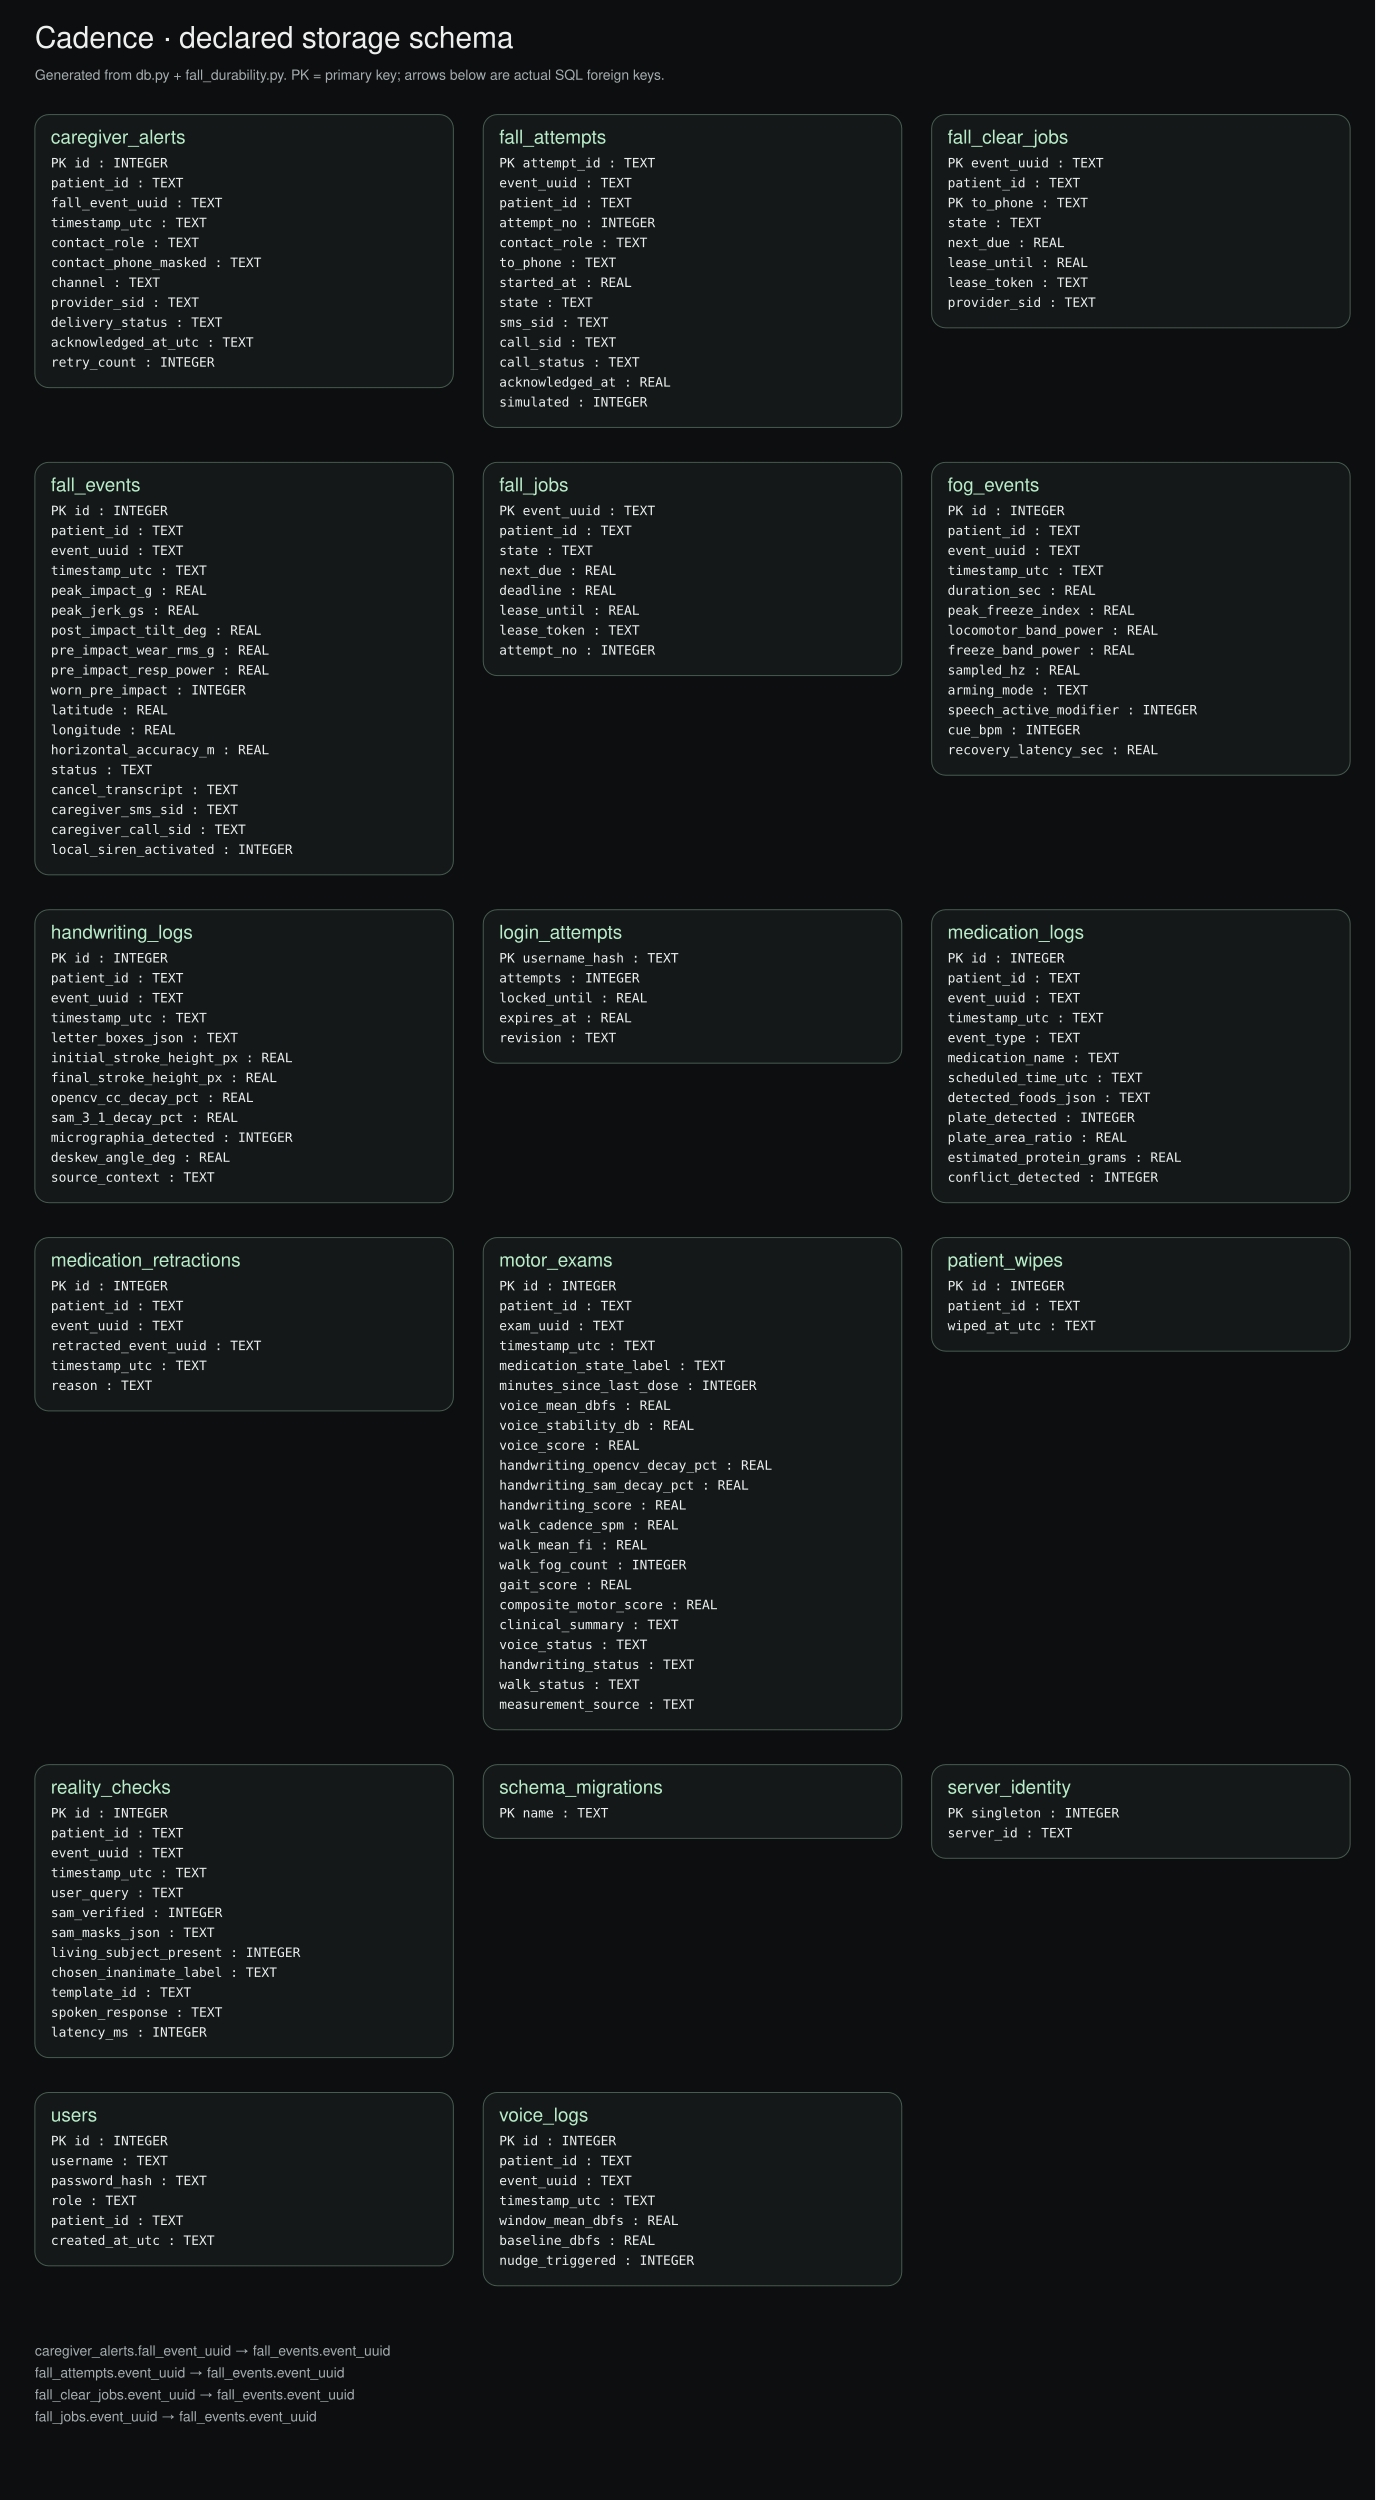
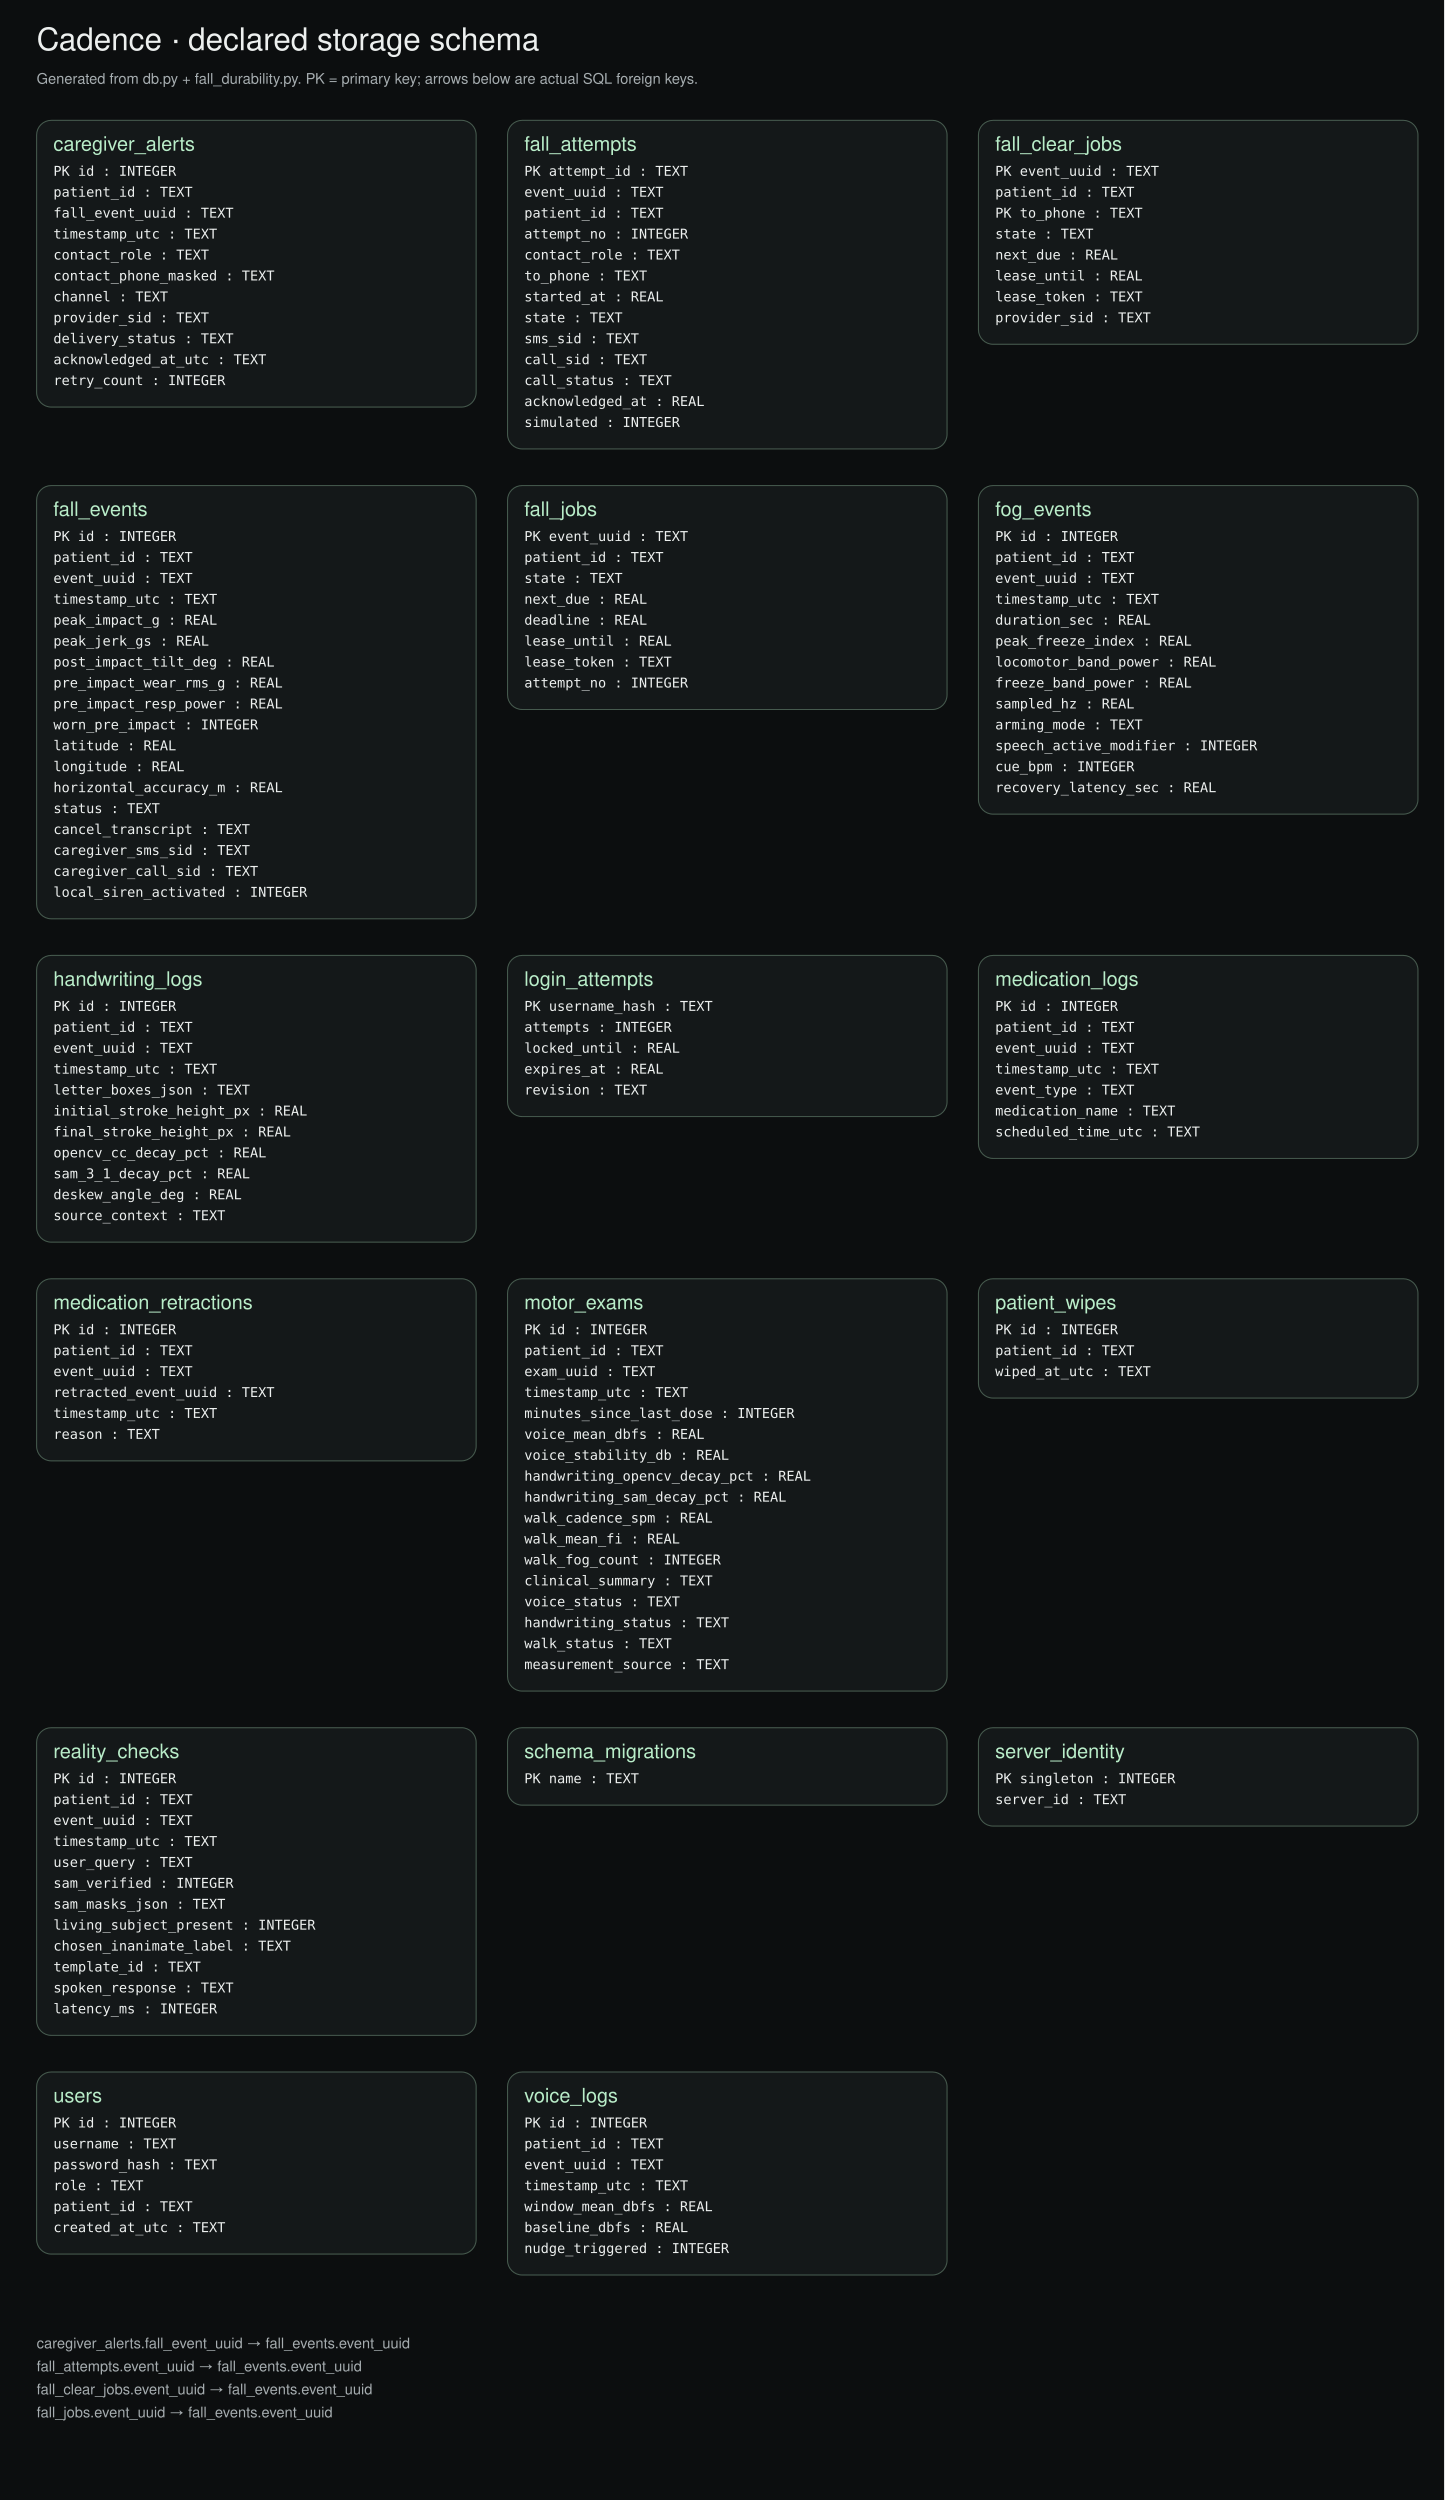
- <svg xmlns="http://www.w3.org/2000/svg" width="1380" height="2509" style="width:100%;height:auto;display:block" viewBox="0 0 1380 2509" role="img" aria-labelledby="title desc">
-   <rect width="1380" height="2509" fill="#0c0e0f" />
+ <svg xmlns="http://www.w3.org/2000/svg" width="1380" height="2389" style="width:100%;height:auto;display:block" viewBox="0 0 1380 2389" role="img" aria-labelledby="title desc">
+   <rect width="1380" height="2389" fill="#0c0e0f" />
  <g font-family="Helvetica,Arial,sans-serif" fill="#edf0ef">
    <text x="35" y="48" font-size="30">Cadence · declared storage schema</text>
    <text x="35" y="80" font-size="14" fill="#a6adb0">Generated from db.py + fall_durability.py. PK = primary key; arrows below are actual SQL foreign keys.</text>
    <rect x="35" y="115" width="420" height="274" rx="14" fill="#141819" stroke="#465a4e" />
    <text x="51" y="144" font-size="19" fill="#b9edc9">caregiver_alerts</text>
    <text x="51" y="168" font-size="13" font-family="monospace">PK id : INTEGER</text>
    <text x="51" y="188" font-size="13" font-family="monospace">patient_id : TEXT</text>
    <text x="51" y="208" font-size="13" font-family="monospace">fall_event_uuid : TEXT</text>
    <text x="51" y="228" font-size="13" font-family="monospace">timestamp_utc : TEXT</text>
    <text x="51" y="248" font-size="13" font-family="monospace">contact_role : TEXT</text>
    <text x="51" y="268" font-size="13" font-family="monospace">contact_phone_masked : TEXT</text>
    <text x="51" y="288" font-size="13" font-family="monospace">channel : TEXT</text>
    <text x="51" y="308" font-size="13" font-family="monospace">provider_sid : TEXT</text>
    <text x="51" y="328" font-size="13" font-family="monospace">delivery_status : TEXT</text>
    <text x="51" y="348" font-size="13" font-family="monospace">acknowledged_at_utc : TEXT</text>
    <text x="51" y="368" font-size="13" font-family="monospace">retry_count : INTEGER</text>
    <rect x="485" y="115" width="420" height="314" rx="14" fill="#141819" stroke="#465a4e" />
    <text x="501" y="144" font-size="19" fill="#b9edc9">fall_attempts</text>
    <text x="501" y="168" font-size="13" font-family="monospace">PK attempt_id : TEXT</text>
    <text x="501" y="188" font-size="13" font-family="monospace">event_uuid : TEXT</text>
    <text x="501" y="208" font-size="13" font-family="monospace">patient_id : TEXT</text>
    <text x="501" y="228" font-size="13" font-family="monospace">attempt_no : INTEGER</text>
    <text x="501" y="248" font-size="13" font-family="monospace">contact_role : TEXT</text>
    <text x="501" y="268" font-size="13" font-family="monospace">to_phone : TEXT</text>
    <text x="501" y="288" font-size="13" font-family="monospace">started_at : REAL</text>
    <text x="501" y="308" font-size="13" font-family="monospace">state : TEXT</text>
    <text x="501" y="328" font-size="13" font-family="monospace">sms_sid : TEXT</text>
    <text x="501" y="348" font-size="13" font-family="monospace">call_sid : TEXT</text>
    <text x="501" y="368" font-size="13" font-family="monospace">call_status : TEXT</text>
    <text x="501" y="388" font-size="13" font-family="monospace">acknowledged_at : REAL</text>
    <text x="501" y="408" font-size="13" font-family="monospace">simulated : INTEGER</text>
    <rect x="935" y="115" width="420" height="214" rx="14" fill="#141819" stroke="#465a4e" />
    <text x="951" y="144" font-size="19" fill="#b9edc9">fall_clear_jobs</text>
    <text x="951" y="168" font-size="13" font-family="monospace">PK event_uuid : TEXT</text>
    <text x="951" y="188" font-size="13" font-family="monospace">patient_id : TEXT</text>
    <text x="951" y="208" font-size="13" font-family="monospace">PK to_phone : TEXT</text>
    <text x="951" y="228" font-size="13" font-family="monospace">state : TEXT</text>
    <text x="951" y="248" font-size="13" font-family="monospace">next_due : REAL</text>
    <text x="951" y="268" font-size="13" font-family="monospace">lease_until : REAL</text>
    <text x="951" y="288" font-size="13" font-family="monospace">lease_token : TEXT</text>
    <text x="951" y="308" font-size="13" font-family="monospace">provider_sid : TEXT</text>
    <rect x="35" y="464" width="420" height="414" rx="14" fill="#141819" stroke="#465a4e" />
    <text x="51" y="493" font-size="19" fill="#b9edc9">fall_events</text>
    <text x="51" y="517" font-size="13" font-family="monospace">PK id : INTEGER</text>
    <text x="51" y="537" font-size="13" font-family="monospace">patient_id : TEXT</text>
    <text x="51" y="557" font-size="13" font-family="monospace">event_uuid : TEXT</text>
    <text x="51" y="577" font-size="13" font-family="monospace">timestamp_utc : TEXT</text>
    <text x="51" y="597" font-size="13" font-family="monospace">peak_impact_g : REAL</text>
    <text x="51" y="617" font-size="13" font-family="monospace">peak_jerk_gs : REAL</text>
    <text x="51" y="637" font-size="13" font-family="monospace">post_impact_tilt_deg : REAL</text>
    <text x="51" y="657" font-size="13" font-family="monospace">pre_impact_wear_rms_g : REAL</text>
    <text x="51" y="677" font-size="13" font-family="monospace">pre_impact_resp_power : REAL</text>
    <text x="51" y="697" font-size="13" font-family="monospace">worn_pre_impact : INTEGER</text>
    <text x="51" y="717" font-size="13" font-family="monospace">latitude : REAL</text>
    <text x="51" y="737" font-size="13" font-family="monospace">longitude : REAL</text>
    <text x="51" y="757" font-size="13" font-family="monospace">horizontal_accuracy_m : REAL</text>
    <text x="51" y="777" font-size="13" font-family="monospace">status : TEXT</text>
    <text x="51" y="797" font-size="13" font-family="monospace">cancel_transcript : TEXT</text>
    <text x="51" y="817" font-size="13" font-family="monospace">caregiver_sms_sid : TEXT</text>
    <text x="51" y="837" font-size="13" font-family="monospace">caregiver_call_sid : TEXT</text>
    <text x="51" y="857" font-size="13" font-family="monospace">local_siren_activated : INTEGER</text>
    <rect x="485" y="464" width="420" height="214" rx="14" fill="#141819" stroke="#465a4e" />
    <text x="501" y="493" font-size="19" fill="#b9edc9">fall_jobs</text>
    <text x="501" y="517" font-size="13" font-family="monospace">PK event_uuid : TEXT</text>
    <text x="501" y="537" font-size="13" font-family="monospace">patient_id : TEXT</text>
    <text x="501" y="557" font-size="13" font-family="monospace">state : TEXT</text>
    <text x="501" y="577" font-size="13" font-family="monospace">next_due : REAL</text>
    <text x="501" y="597" font-size="13" font-family="monospace">deadline : REAL</text>
    <text x="501" y="617" font-size="13" font-family="monospace">lease_until : REAL</text>
    <text x="501" y="637" font-size="13" font-family="monospace">lease_token : TEXT</text>
    <text x="501" y="657" font-size="13" font-family="monospace">attempt_no : INTEGER</text>
    <rect x="935" y="464" width="420" height="314" rx="14" fill="#141819" stroke="#465a4e" />
    <text x="951" y="493" font-size="19" fill="#b9edc9">fog_events</text>
    <text x="951" y="517" font-size="13" font-family="monospace">PK id : INTEGER</text>
    <text x="951" y="537" font-size="13" font-family="monospace">patient_id : TEXT</text>
    <text x="951" y="557" font-size="13" font-family="monospace">event_uuid : TEXT</text>
    <text x="951" y="577" font-size="13" font-family="monospace">timestamp_utc : TEXT</text>
    <text x="951" y="597" font-size="13" font-family="monospace">duration_sec : REAL</text>
    <text x="951" y="617" font-size="13" font-family="monospace">peak_freeze_index : REAL</text>
    <text x="951" y="637" font-size="13" font-family="monospace">locomotor_band_power : REAL</text>
    <text x="951" y="657" font-size="13" font-family="monospace">freeze_band_power : REAL</text>
    <text x="951" y="677" font-size="13" font-family="monospace">sampled_hz : REAL</text>
    <text x="951" y="697" font-size="13" font-family="monospace">arming_mode : TEXT</text>
    <text x="951" y="717" font-size="13" font-family="monospace">speech_active_modifier : INTEGER</text>
    <text x="951" y="737" font-size="13" font-family="monospace">cue_bpm : INTEGER</text>
    <text x="951" y="757" font-size="13" font-family="monospace">recovery_latency_sec : REAL</text>
-     <rect x="35" y="913" width="420" height="294" rx="14" fill="#141819" stroke="#465a4e" />
+     <rect x="35" y="913" width="420" height="274" rx="14" fill="#141819" stroke="#465a4e" />
    <text x="51" y="942" font-size="19" fill="#b9edc9">handwriting_logs</text>
    <text x="51" y="966" font-size="13" font-family="monospace">PK id : INTEGER</text>
    <text x="51" y="986" font-size="13" font-family="monospace">patient_id : TEXT</text>
    <text x="51" y="1006" font-size="13" font-family="monospace">event_uuid : TEXT</text>
    <text x="51" y="1026" font-size="13" font-family="monospace">timestamp_utc : TEXT</text>
    <text x="51" y="1046" font-size="13" font-family="monospace">letter_boxes_json : TEXT</text>
    <text x="51" y="1066" font-size="13" font-family="monospace">initial_stroke_height_px : REAL</text>
    <text x="51" y="1086" font-size="13" font-family="monospace">final_stroke_height_px : REAL</text>
    <text x="51" y="1106" font-size="13" font-family="monospace">opencv_cc_decay_pct : REAL</text>
    <text x="51" y="1126" font-size="13" font-family="monospace">sam_3_1_decay_pct : REAL</text>
-     <text x="51" y="1146" font-size="13" font-family="monospace">micrographia_detected : INTEGER</text>
-     <text x="51" y="1166" font-size="13" font-family="monospace">deskew_angle_deg : REAL</text>
-     <text x="51" y="1186" font-size="13" font-family="monospace">source_context : TEXT</text>
+     <text x="51" y="1146" font-size="13" font-family="monospace">deskew_angle_deg : REAL</text>
+     <text x="51" y="1166" font-size="13" font-family="monospace">source_context : TEXT</text>
    <rect x="485" y="913" width="420" height="154" rx="14" fill="#141819" stroke="#465a4e" />
    <text x="501" y="942" font-size="19" fill="#b9edc9">login_attempts</text>
    <text x="501" y="966" font-size="13" font-family="monospace">PK username_hash : TEXT</text>
    <text x="501" y="986" font-size="13" font-family="monospace">attempts : INTEGER</text>
    <text x="501" y="1006" font-size="13" font-family="monospace">locked_until : REAL</text>
    <text x="501" y="1026" font-size="13" font-family="monospace">expires_at : REAL</text>
    <text x="501" y="1046" font-size="13" font-family="monospace">revision : TEXT</text>
-     <rect x="935" y="913" width="420" height="294" rx="14" fill="#141819" stroke="#465a4e" />
+     <rect x="935" y="913" width="420" height="194" rx="14" fill="#141819" stroke="#465a4e" />
    <text x="951" y="942" font-size="19" fill="#b9edc9">medication_logs</text>
    <text x="951" y="966" font-size="13" font-family="monospace">PK id : INTEGER</text>
    <text x="951" y="986" font-size="13" font-family="monospace">patient_id : TEXT</text>
    <text x="951" y="1006" font-size="13" font-family="monospace">event_uuid : TEXT</text>
    <text x="951" y="1026" font-size="13" font-family="monospace">timestamp_utc : TEXT</text>
    <text x="951" y="1046" font-size="13" font-family="monospace">event_type : TEXT</text>
    <text x="951" y="1066" font-size="13" font-family="monospace">medication_name : TEXT</text>
    <text x="951" y="1086" font-size="13" font-family="monospace">scheduled_time_utc : TEXT</text>
-     <text x="951" y="1106" font-size="13" font-family="monospace">detected_foods_json : TEXT</text>
-     <text x="951" y="1126" font-size="13" font-family="monospace">plate_detected : INTEGER</text>
-     <text x="951" y="1146" font-size="13" font-family="monospace">plate_area_ratio : REAL</text>
-     <text x="951" y="1166" font-size="13" font-family="monospace">estimated_protein_grams : REAL</text>
-     <text x="951" y="1186" font-size="13" font-family="monospace">conflict_detected : INTEGER</text>
-     <rect x="35" y="1242" width="420" height="174" rx="14" fill="#141819" stroke="#465a4e" />
-     <text x="51" y="1271" font-size="19" fill="#b9edc9">medication_retractions</text>
-     <text x="51" y="1295" font-size="13" font-family="monospace">PK id : INTEGER</text>
-     <text x="51" y="1315" font-size="13" font-family="monospace">patient_id : TEXT</text>
-     <text x="51" y="1335" font-size="13" font-family="monospace">event_uuid : TEXT</text>
-     <text x="51" y="1355" font-size="13" font-family="monospace">retracted_event_uuid : TEXT</text>
-     <text x="51" y="1375" font-size="13" font-family="monospace">timestamp_utc : TEXT</text>
-     <text x="51" y="1395" font-size="13" font-family="monospace">reason : TEXT</text>
-     <rect x="485" y="1242" width="420" height="494" rx="14" fill="#141819" stroke="#465a4e" />
-     <text x="501" y="1271" font-size="19" fill="#b9edc9">motor_exams</text>
-     <text x="501" y="1295" font-size="13" font-family="monospace">PK id : INTEGER</text>
-     <text x="501" y="1315" font-size="13" font-family="monospace">patient_id : TEXT</text>
-     <text x="501" y="1335" font-size="13" font-family="monospace">exam_uuid : TEXT</text>
-     <text x="501" y="1355" font-size="13" font-family="monospace">timestamp_utc : TEXT</text>
-     <text x="501" y="1375" font-size="13" font-family="monospace">medication_state_label : TEXT</text>
-     <text x="501" y="1395" font-size="13" font-family="monospace">minutes_since_last_dose : INTEGER</text>
-     <text x="501" y="1415" font-size="13" font-family="monospace">voice_mean_dbfs : REAL</text>
-     <text x="501" y="1435" font-size="13" font-family="monospace">voice_stability_db : REAL</text>
-     <text x="501" y="1455" font-size="13" font-family="monospace">voice_score : REAL</text>
-     <text x="501" y="1475" font-size="13" font-family="monospace">handwriting_opencv_decay_pct : REAL</text>
-     <text x="501" y="1495" font-size="13" font-family="monospace">handwriting_sam_decay_pct : REAL</text>
-     <text x="501" y="1515" font-size="13" font-family="monospace">handwriting_score : REAL</text>
-     <text x="501" y="1535" font-size="13" font-family="monospace">walk_cadence_spm : REAL</text>
-     <text x="501" y="1555" font-size="13" font-family="monospace">walk_mean_fi : REAL</text>
-     <text x="501" y="1575" font-size="13" font-family="monospace">walk_fog_count : INTEGER</text>
-     <text x="501" y="1595" font-size="13" font-family="monospace">gait_score : REAL</text>
-     <text x="501" y="1615" font-size="13" font-family="monospace">composite_motor_score : REAL</text>
-     <text x="501" y="1635" font-size="13" font-family="monospace">clinical_summary : TEXT</text>
-     <text x="501" y="1655" font-size="13" font-family="monospace">voice_status : TEXT</text>
-     <text x="501" y="1675" font-size="13" font-family="monospace">handwriting_status : TEXT</text>
-     <text x="501" y="1695" font-size="13" font-family="monospace">walk_status : TEXT</text>
-     <text x="501" y="1715" font-size="13" font-family="monospace">measurement_source : TEXT</text>
-     <rect x="935" y="1242" width="420" height="114" rx="14" fill="#141819" stroke="#465a4e" />
-     <text x="951" y="1271" font-size="19" fill="#b9edc9">patient_wipes</text>
-     <text x="951" y="1295" font-size="13" font-family="monospace">PK id : INTEGER</text>
-     <text x="951" y="1315" font-size="13" font-family="monospace">patient_id : TEXT</text>
-     <text x="951" y="1335" font-size="13" font-family="monospace">wiped_at_utc : TEXT</text>
-     <rect x="35" y="1771" width="420" height="294" rx="14" fill="#141819" stroke="#465a4e" />
-     <text x="51" y="1800" font-size="19" fill="#b9edc9">reality_checks</text>
-     <text x="51" y="1824" font-size="13" font-family="monospace">PK id : INTEGER</text>
-     <text x="51" y="1844" font-size="13" font-family="monospace">patient_id : TEXT</text>
-     <text x="51" y="1864" font-size="13" font-family="monospace">event_uuid : TEXT</text>
-     <text x="51" y="1884" font-size="13" font-family="monospace">timestamp_utc : TEXT</text>
-     <text x="51" y="1904" font-size="13" font-family="monospace">user_query : TEXT</text>
-     <text x="51" y="1924" font-size="13" font-family="monospace">sam_verified : INTEGER</text>
-     <text x="51" y="1944" font-size="13" font-family="monospace">sam_masks_json : TEXT</text>
-     <text x="51" y="1964" font-size="13" font-family="monospace">living_subject_present : INTEGER</text>
-     <text x="51" y="1984" font-size="13" font-family="monospace">chosen_inanimate_label : TEXT</text>
-     <text x="51" y="2004" font-size="13" font-family="monospace">template_id : TEXT</text>
-     <text x="51" y="2024" font-size="13" font-family="monospace">spoken_response : TEXT</text>
-     <text x="51" y="2044" font-size="13" font-family="monospace">latency_ms : INTEGER</text>
-     <rect x="485" y="1771" width="420" height="74" rx="14" fill="#141819" stroke="#465a4e" />
-     <text x="501" y="1800" font-size="19" fill="#b9edc9">schema_migrations</text>
-     <text x="501" y="1824" font-size="13" font-family="monospace">PK name : TEXT</text>
-     <rect x="935" y="1771" width="420" height="94" rx="14" fill="#141819" stroke="#465a4e" />
-     <text x="951" y="1800" font-size="19" fill="#b9edc9">server_identity</text>
-     <text x="951" y="1824" font-size="13" font-family="monospace">PK singleton : INTEGER</text>
-     <text x="951" y="1844" font-size="13" font-family="monospace">server_id : TEXT</text>
-     <rect x="35" y="2100" width="420" height="174" rx="14" fill="#141819" stroke="#465a4e" />
-     <text x="51" y="2129" font-size="19" fill="#b9edc9">users</text>
-     <text x="51" y="2153" font-size="13" font-family="monospace">PK id : INTEGER</text>
-     <text x="51" y="2173" font-size="13" font-family="monospace">username : TEXT</text>
-     <text x="51" y="2193" font-size="13" font-family="monospace">password_hash : TEXT</text>
-     <text x="51" y="2213" font-size="13" font-family="monospace">role : TEXT</text>
-     <text x="51" y="2233" font-size="13" font-family="monospace">patient_id : TEXT</text>
-     <text x="51" y="2253" font-size="13" font-family="monospace">created_at_utc : TEXT</text>
-     <rect x="485" y="2100" width="420" height="194" rx="14" fill="#141819" stroke="#465a4e" />
-     <text x="501" y="2129" font-size="19" fill="#b9edc9">voice_logs</text>
-     <text x="501" y="2153" font-size="13" font-family="monospace">PK id : INTEGER</text>
-     <text x="501" y="2173" font-size="13" font-family="monospace">patient_id : TEXT</text>
-     <text x="501" y="2193" font-size="13" font-family="monospace">event_uuid : TEXT</text>
-     <text x="501" y="2213" font-size="13" font-family="monospace">timestamp_utc : TEXT</text>
-     <text x="501" y="2233" font-size="13" font-family="monospace">window_mean_dbfs : REAL</text>
-     <text x="501" y="2253" font-size="13" font-family="monospace">baseline_dbfs : REAL</text>
-     <text x="501" y="2273" font-size="13" font-family="monospace">nudge_triggered : INTEGER</text>
-     <text x="35" y="2364" font-size="14" fill="#a6adb0">caregiver_alerts.fall_event_uuid → fall_events.event_uuid</text>
-     <text x="35" y="2386" font-size="14" fill="#a6adb0">fall_attempts.event_uuid → fall_events.event_uuid</text>
-     <text x="35" y="2408" font-size="14" fill="#a6adb0">fall_clear_jobs.event_uuid → fall_events.event_uuid</text>
-     <text x="35" y="2430" font-size="14" fill="#a6adb0">fall_jobs.event_uuid → fall_events.event_uuid</text>
+     <rect x="35" y="1222" width="420" height="174" rx="14" fill="#141819" stroke="#465a4e" />
+     <text x="51" y="1251" font-size="19" fill="#b9edc9">medication_retractions</text>
+     <text x="51" y="1275" font-size="13" font-family="monospace">PK id : INTEGER</text>
+     <text x="51" y="1295" font-size="13" font-family="monospace">patient_id : TEXT</text>
+     <text x="51" y="1315" font-size="13" font-family="monospace">event_uuid : TEXT</text>
+     <text x="51" y="1335" font-size="13" font-family="monospace">retracted_event_uuid : TEXT</text>
+     <text x="51" y="1355" font-size="13" font-family="monospace">timestamp_utc : TEXT</text>
+     <text x="51" y="1375" font-size="13" font-family="monospace">reason : TEXT</text>
+     <rect x="485" y="1222" width="420" height="394" rx="14" fill="#141819" stroke="#465a4e" />
+     <text x="501" y="1251" font-size="19" fill="#b9edc9">motor_exams</text>
+     <text x="501" y="1275" font-size="13" font-family="monospace">PK id : INTEGER</text>
+     <text x="501" y="1295" font-size="13" font-family="monospace">patient_id : TEXT</text>
+     <text x="501" y="1315" font-size="13" font-family="monospace">exam_uuid : TEXT</text>
+     <text x="501" y="1335" font-size="13" font-family="monospace">timestamp_utc : TEXT</text>
+     <text x="501" y="1355" font-size="13" font-family="monospace">minutes_since_last_dose : INTEGER</text>
+     <text x="501" y="1375" font-size="13" font-family="monospace">voice_mean_dbfs : REAL</text>
+     <text x="501" y="1395" font-size="13" font-family="monospace">voice_stability_db : REAL</text>
+     <text x="501" y="1415" font-size="13" font-family="monospace">handwriting_opencv_decay_pct : REAL</text>
+     <text x="501" y="1435" font-size="13" font-family="monospace">handwriting_sam_decay_pct : REAL</text>
+     <text x="501" y="1455" font-size="13" font-family="monospace">walk_cadence_spm : REAL</text>
+     <text x="501" y="1475" font-size="13" font-family="monospace">walk_mean_fi : REAL</text>
+     <text x="501" y="1495" font-size="13" font-family="monospace">walk_fog_count : INTEGER</text>
+     <text x="501" y="1515" font-size="13" font-family="monospace">clinical_summary : TEXT</text>
+     <text x="501" y="1535" font-size="13" font-family="monospace">voice_status : TEXT</text>
+     <text x="501" y="1555" font-size="13" font-family="monospace">handwriting_status : TEXT</text>
+     <text x="501" y="1575" font-size="13" font-family="monospace">walk_status : TEXT</text>
+     <text x="501" y="1595" font-size="13" font-family="monospace">measurement_source : TEXT</text>
+     <rect x="935" y="1222" width="420" height="114" rx="14" fill="#141819" stroke="#465a4e" />
+     <text x="951" y="1251" font-size="19" fill="#b9edc9">patient_wipes</text>
+     <text x="951" y="1275" font-size="13" font-family="monospace">PK id : INTEGER</text>
+     <text x="951" y="1295" font-size="13" font-family="monospace">patient_id : TEXT</text>
+     <text x="951" y="1315" font-size="13" font-family="monospace">wiped_at_utc : TEXT</text>
+     <rect x="35" y="1651" width="420" height="294" rx="14" fill="#141819" stroke="#465a4e" />
+     <text x="51" y="1680" font-size="19" fill="#b9edc9">reality_checks</text>
+     <text x="51" y="1704" font-size="13" font-family="monospace">PK id : INTEGER</text>
+     <text x="51" y="1724" font-size="13" font-family="monospace">patient_id : TEXT</text>
+     <text x="51" y="1744" font-size="13" font-family="monospace">event_uuid : TEXT</text>
+     <text x="51" y="1764" font-size="13" font-family="monospace">timestamp_utc : TEXT</text>
+     <text x="51" y="1784" font-size="13" font-family="monospace">user_query : TEXT</text>
+     <text x="51" y="1804" font-size="13" font-family="monospace">sam_verified : INTEGER</text>
+     <text x="51" y="1824" font-size="13" font-family="monospace">sam_masks_json : TEXT</text>
+     <text x="51" y="1844" font-size="13" font-family="monospace">living_subject_present : INTEGER</text>
+     <text x="51" y="1864" font-size="13" font-family="monospace">chosen_inanimate_label : TEXT</text>
+     <text x="51" y="1884" font-size="13" font-family="monospace">template_id : TEXT</text>
+     <text x="51" y="1904" font-size="13" font-family="monospace">spoken_response : TEXT</text>
+     <text x="51" y="1924" font-size="13" font-family="monospace">latency_ms : INTEGER</text>
+     <rect x="485" y="1651" width="420" height="74" rx="14" fill="#141819" stroke="#465a4e" />
+     <text x="501" y="1680" font-size="19" fill="#b9edc9">schema_migrations</text>
+     <text x="501" y="1704" font-size="13" font-family="monospace">PK name : TEXT</text>
+     <rect x="935" y="1651" width="420" height="94" rx="14" fill="#141819" stroke="#465a4e" />
+     <text x="951" y="1680" font-size="19" fill="#b9edc9">server_identity</text>
+     <text x="951" y="1704" font-size="13" font-family="monospace">PK singleton : INTEGER</text>
+     <text x="951" y="1724" font-size="13" font-family="monospace">server_id : TEXT</text>
+     <rect x="35" y="1980" width="420" height="174" rx="14" fill="#141819" stroke="#465a4e" />
+     <text x="51" y="2009" font-size="19" fill="#b9edc9">users</text>
+     <text x="51" y="2033" font-size="13" font-family="monospace">PK id : INTEGER</text>
+     <text x="51" y="2053" font-size="13" font-family="monospace">username : TEXT</text>
+     <text x="51" y="2073" font-size="13" font-family="monospace">password_hash : TEXT</text>
+     <text x="51" y="2093" font-size="13" font-family="monospace">role : TEXT</text>
+     <text x="51" y="2113" font-size="13" font-family="monospace">patient_id : TEXT</text>
+     <text x="51" y="2133" font-size="13" font-family="monospace">created_at_utc : TEXT</text>
+     <rect x="485" y="1980" width="420" height="194" rx="14" fill="#141819" stroke="#465a4e" />
+     <text x="501" y="2009" font-size="19" fill="#b9edc9">voice_logs</text>
+     <text x="501" y="2033" font-size="13" font-family="monospace">PK id : INTEGER</text>
+     <text x="501" y="2053" font-size="13" font-family="monospace">patient_id : TEXT</text>
+     <text x="501" y="2073" font-size="13" font-family="monospace">event_uuid : TEXT</text>
+     <text x="501" y="2093" font-size="13" font-family="monospace">timestamp_utc : TEXT</text>
+     <text x="501" y="2113" font-size="13" font-family="monospace">window_mean_dbfs : REAL</text>
+     <text x="501" y="2133" font-size="13" font-family="monospace">baseline_dbfs : REAL</text>
+     <text x="501" y="2153" font-size="13" font-family="monospace">nudge_triggered : INTEGER</text>
+     <text x="35" y="2244" font-size="14" fill="#a6adb0">caregiver_alerts.fall_event_uuid → fall_events.event_uuid</text>
+     <text x="35" y="2266" font-size="14" fill="#a6adb0">fall_attempts.event_uuid → fall_events.event_uuid</text>
+     <text x="35" y="2288" font-size="14" fill="#a6adb0">fall_clear_jobs.event_uuid → fall_events.event_uuid</text>
+     <text x="35" y="2310" font-size="14" fill="#a6adb0">fall_jobs.event_uuid → fall_events.event_uuid</text>
  </g>
</svg>
